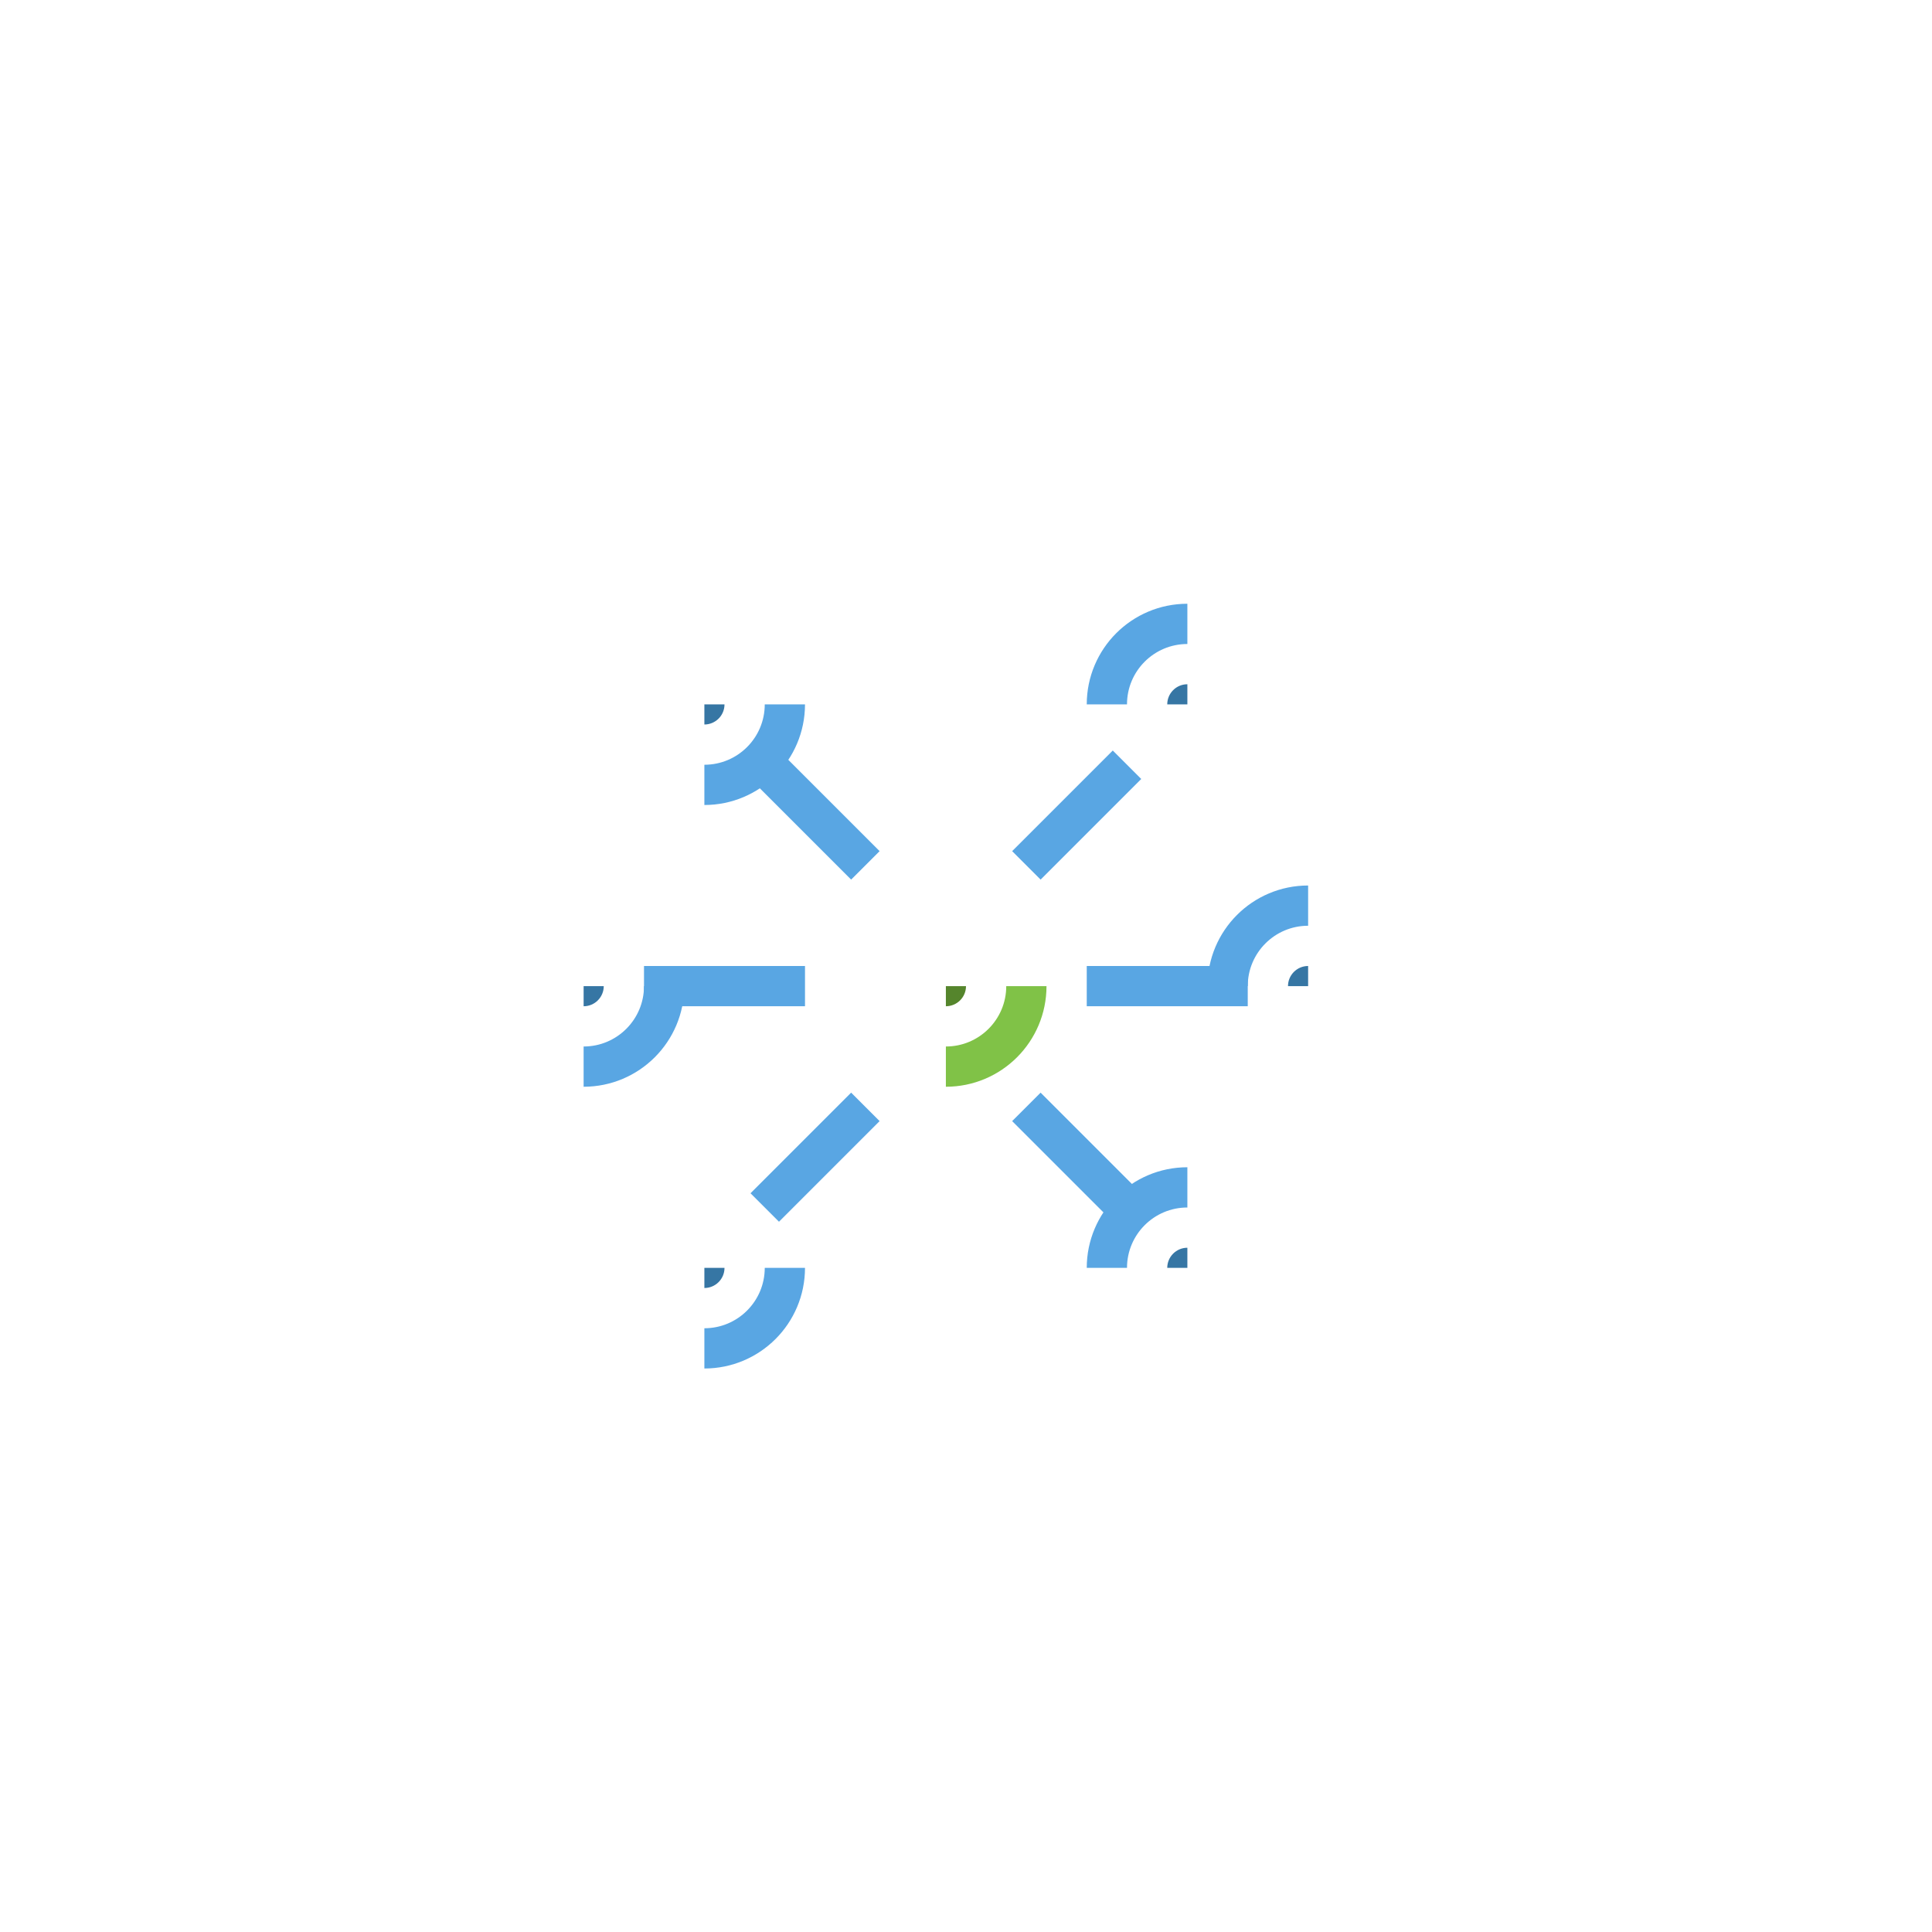
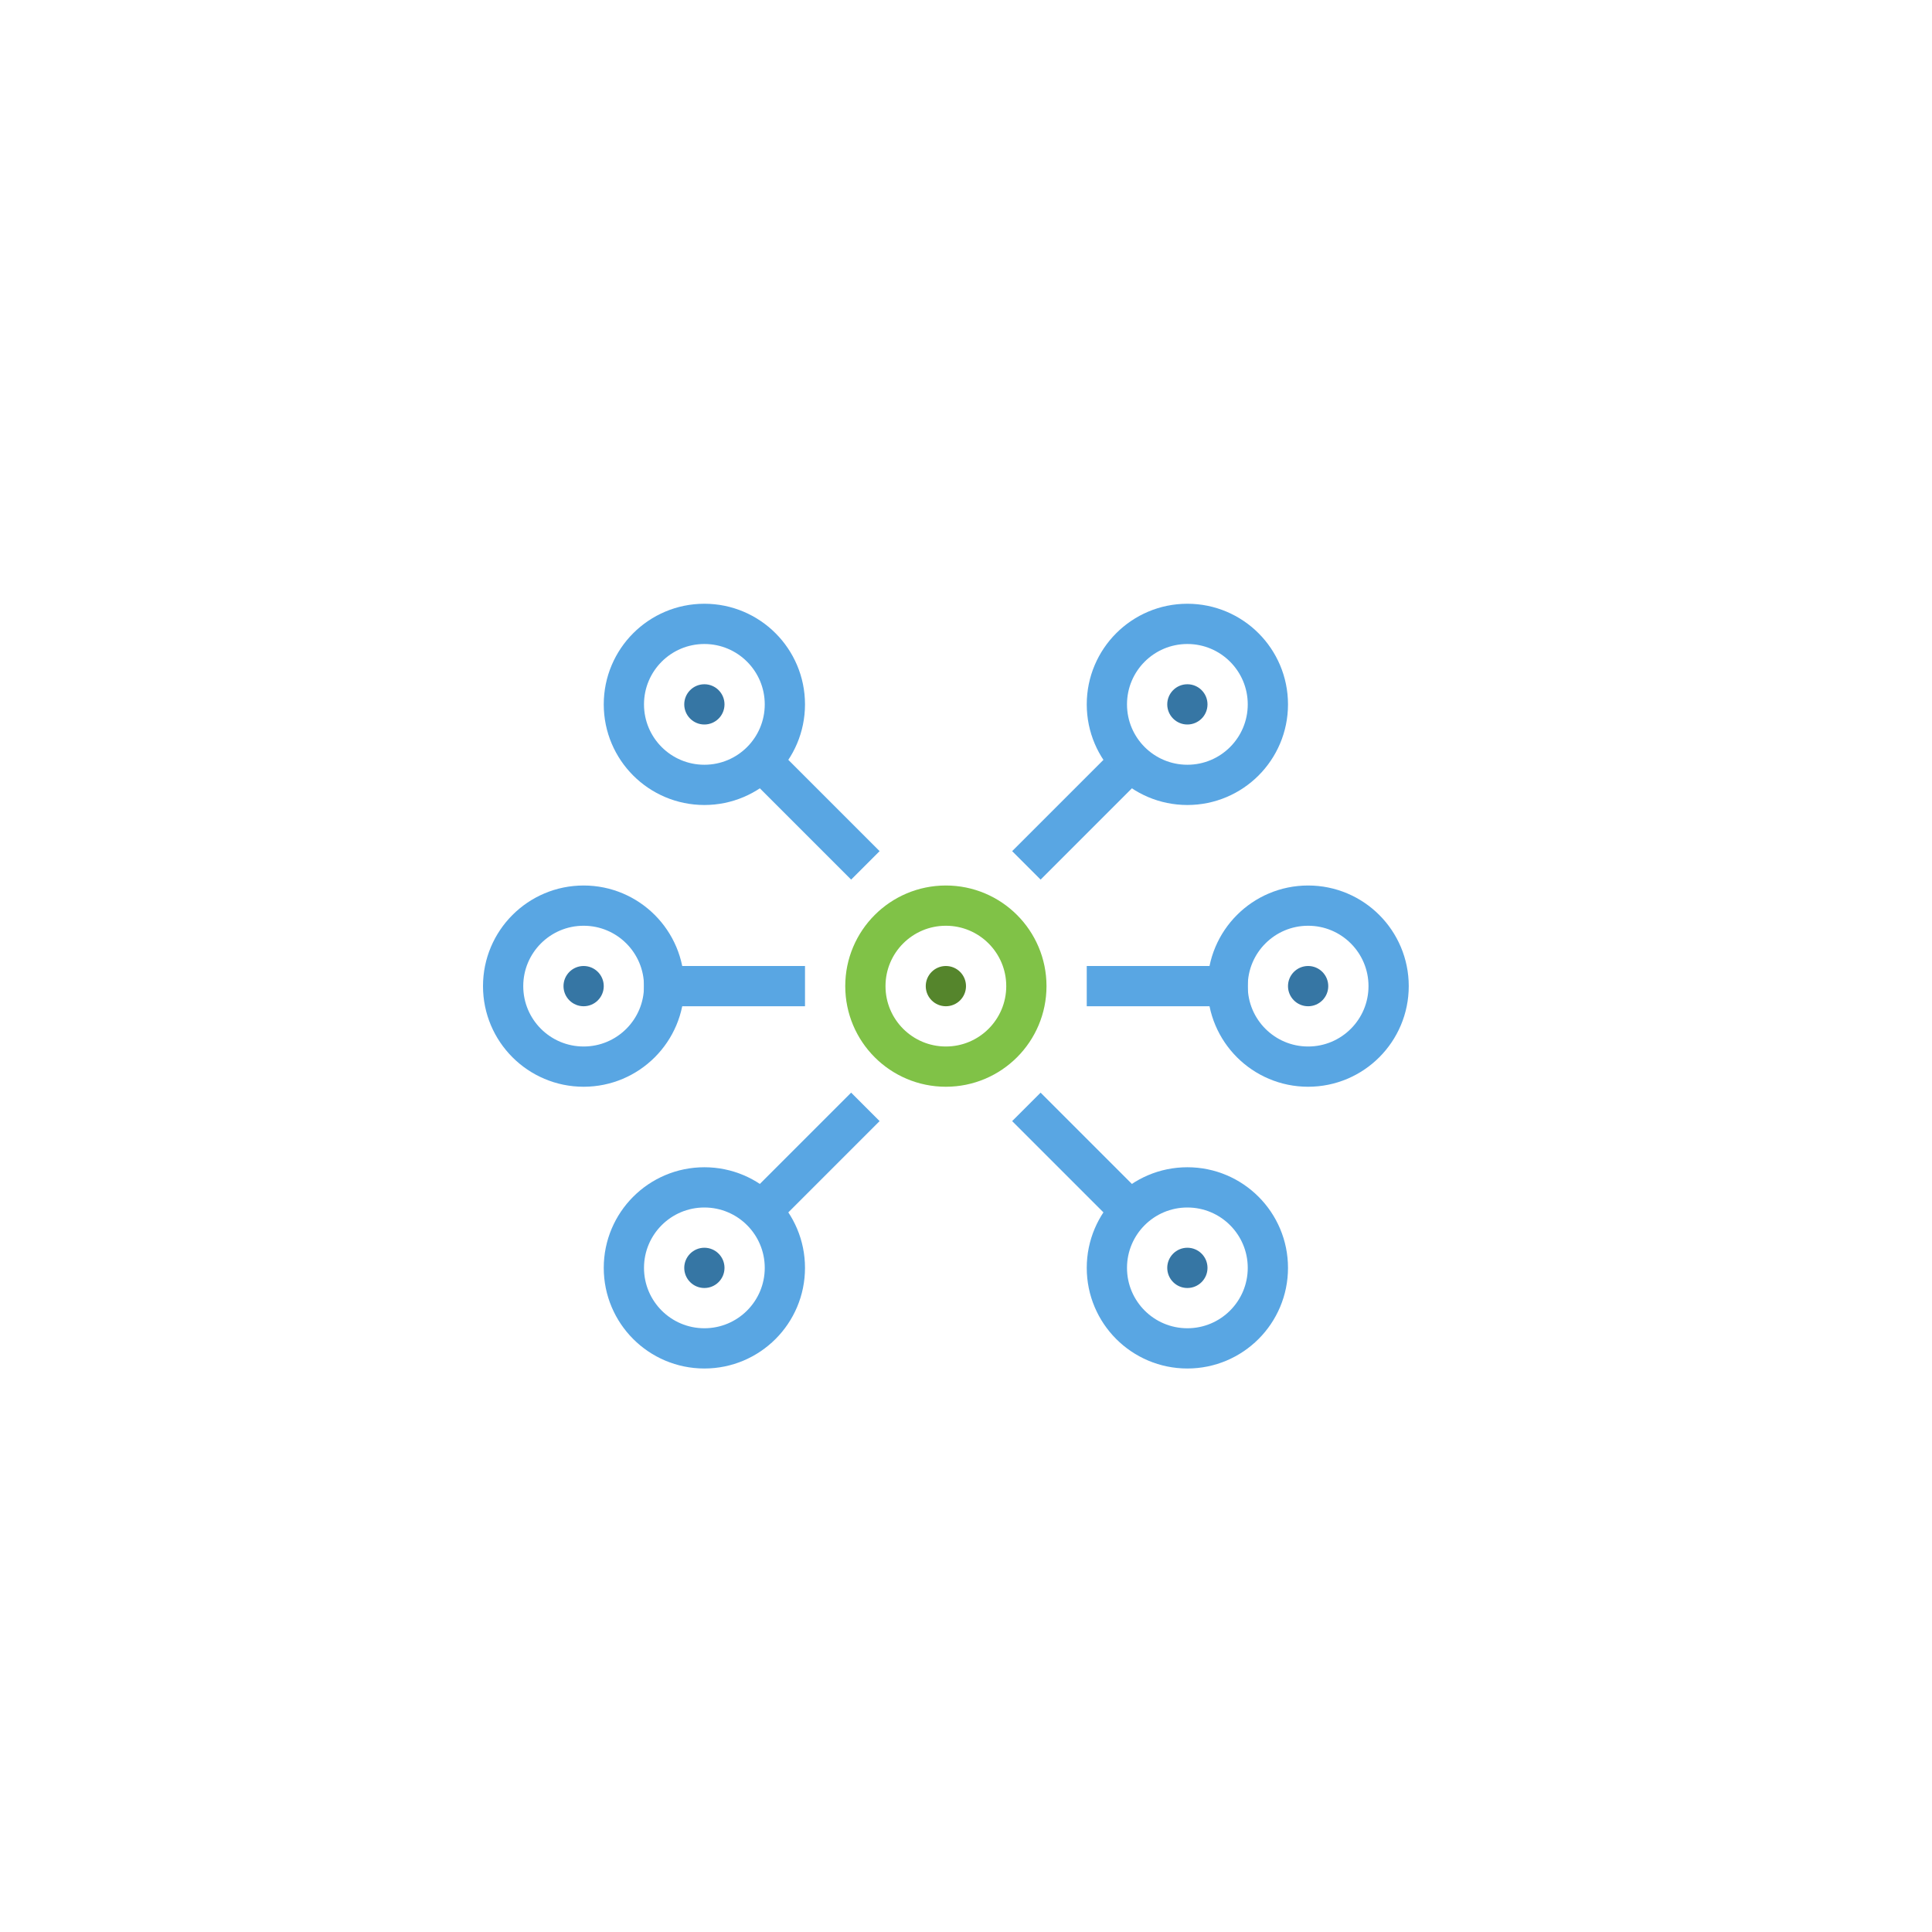
- <svg xmlns="http://www.w3.org/2000/svg" xmlns:xlink="http://www.w3.org/1999/xlink" width="48" height="48" version="1.1" viewBox="0 0 48 48">
-   <defs>
-     <symbol id="t">
-       <use transform="translate(17.5,31.5)" xlink:href="#b" />
-       <use transform="translate(14.5,24.5)" xlink:href="#b" />
-       <use transform="translate(17.5,17.5)" xlink:href="#b" />
-       <path d="m19 30 2.5-2.5m-2.5-8.5 2.5 2.5m-5.5 3h4" style="fill:none;stroke:#59a6e3" />
-     </symbol>
-     <symbol id="g">
-       <circle r="2" style="fill:none;stroke:#80c247" />
-       <circle r=".5" style="fill:#55852c" />
-     </symbol>
-     <symbol id="b">
-       <circle r="2" style="fill:none;stroke:#59a6e3" />
-       <circle r=".5" style="fill:#3676a4" />
-     </symbol>
-   </defs>
-   <use transform="translate(23.5,24.5)" xlink:href="#g" />
-   <use xlink:href="#t" />
-   <use transform="rotate(180,23.5,24.5)" xlink:href="#t" />
+ <svg xmlns="http://www.w3.org/2000/svg" width="48" height="48" version="1.1" viewBox="0 0 48 48">
+   <circle cx="23.5" cy="24.5" r="2" style="fill:none;stroke:#80c247" />
+   <circle cx="23.5" cy="24.5" r=".5" style="fill:#55852c" />
+   <path d="m31 24.5h-4" style="fill:none;stroke:#59a6e3" />
+   <circle cx="32.5" cy="24.5" r="2" style="fill:none;stroke:#59a6e3" />
+   <circle cx="32.5" cy="24.5" r=".5" style="fill:#3676a4" />
+   <path d="m16 24.5h4" style="fill:none;stroke:#59a6e3" />
+   <circle cx="14.5" cy="24.5" r="2" style="fill:none;stroke:#59a6e3" />
+   <circle cx="14.5" cy="24.5" r=".5" style="fill:#3676a4" />
+   <path d="m19 19 2.5 2.5" style="fill:none;stroke:#59a6e3" />
+   <circle cx="17.5" cy="17.5" r="2" style="fill:none;stroke:#59a6e3" />
+   <circle cx="17.5" cy="17.5" r=".5" style="fill:#3676a4" />
+   <path d="m28 19-2.5 2.5" style="fill:none;stroke:#59a6e3" />
+   <circle cx="29.5" cy="17.5" r="2" style="fill:none;stroke:#59a6e3" />
+   <circle cx="29.5" cy="17.5" r=".5" style="fill:#3676a4" />
+   <path d="m19 30 2.5-2.5" style="fill:none;stroke:#59a6e3" />
+   <circle cx="17.5" cy="31.5" r="2" style="fill:none;stroke:#59a6e3" />
+   <circle cx="17.5" cy="31.5" r=".5" style="fill:#3676a4" />
+   <path d="m28 30-2.5-2.5" style="fill:none;stroke:#59a6e3" />
+   <circle cx="29.5" cy="31.5" r="2" style="fill:none;stroke:#59a6e3" />
+   <circle cx="29.5" cy="31.5" r=".5" style="fill:#3676a4" />
</svg>
